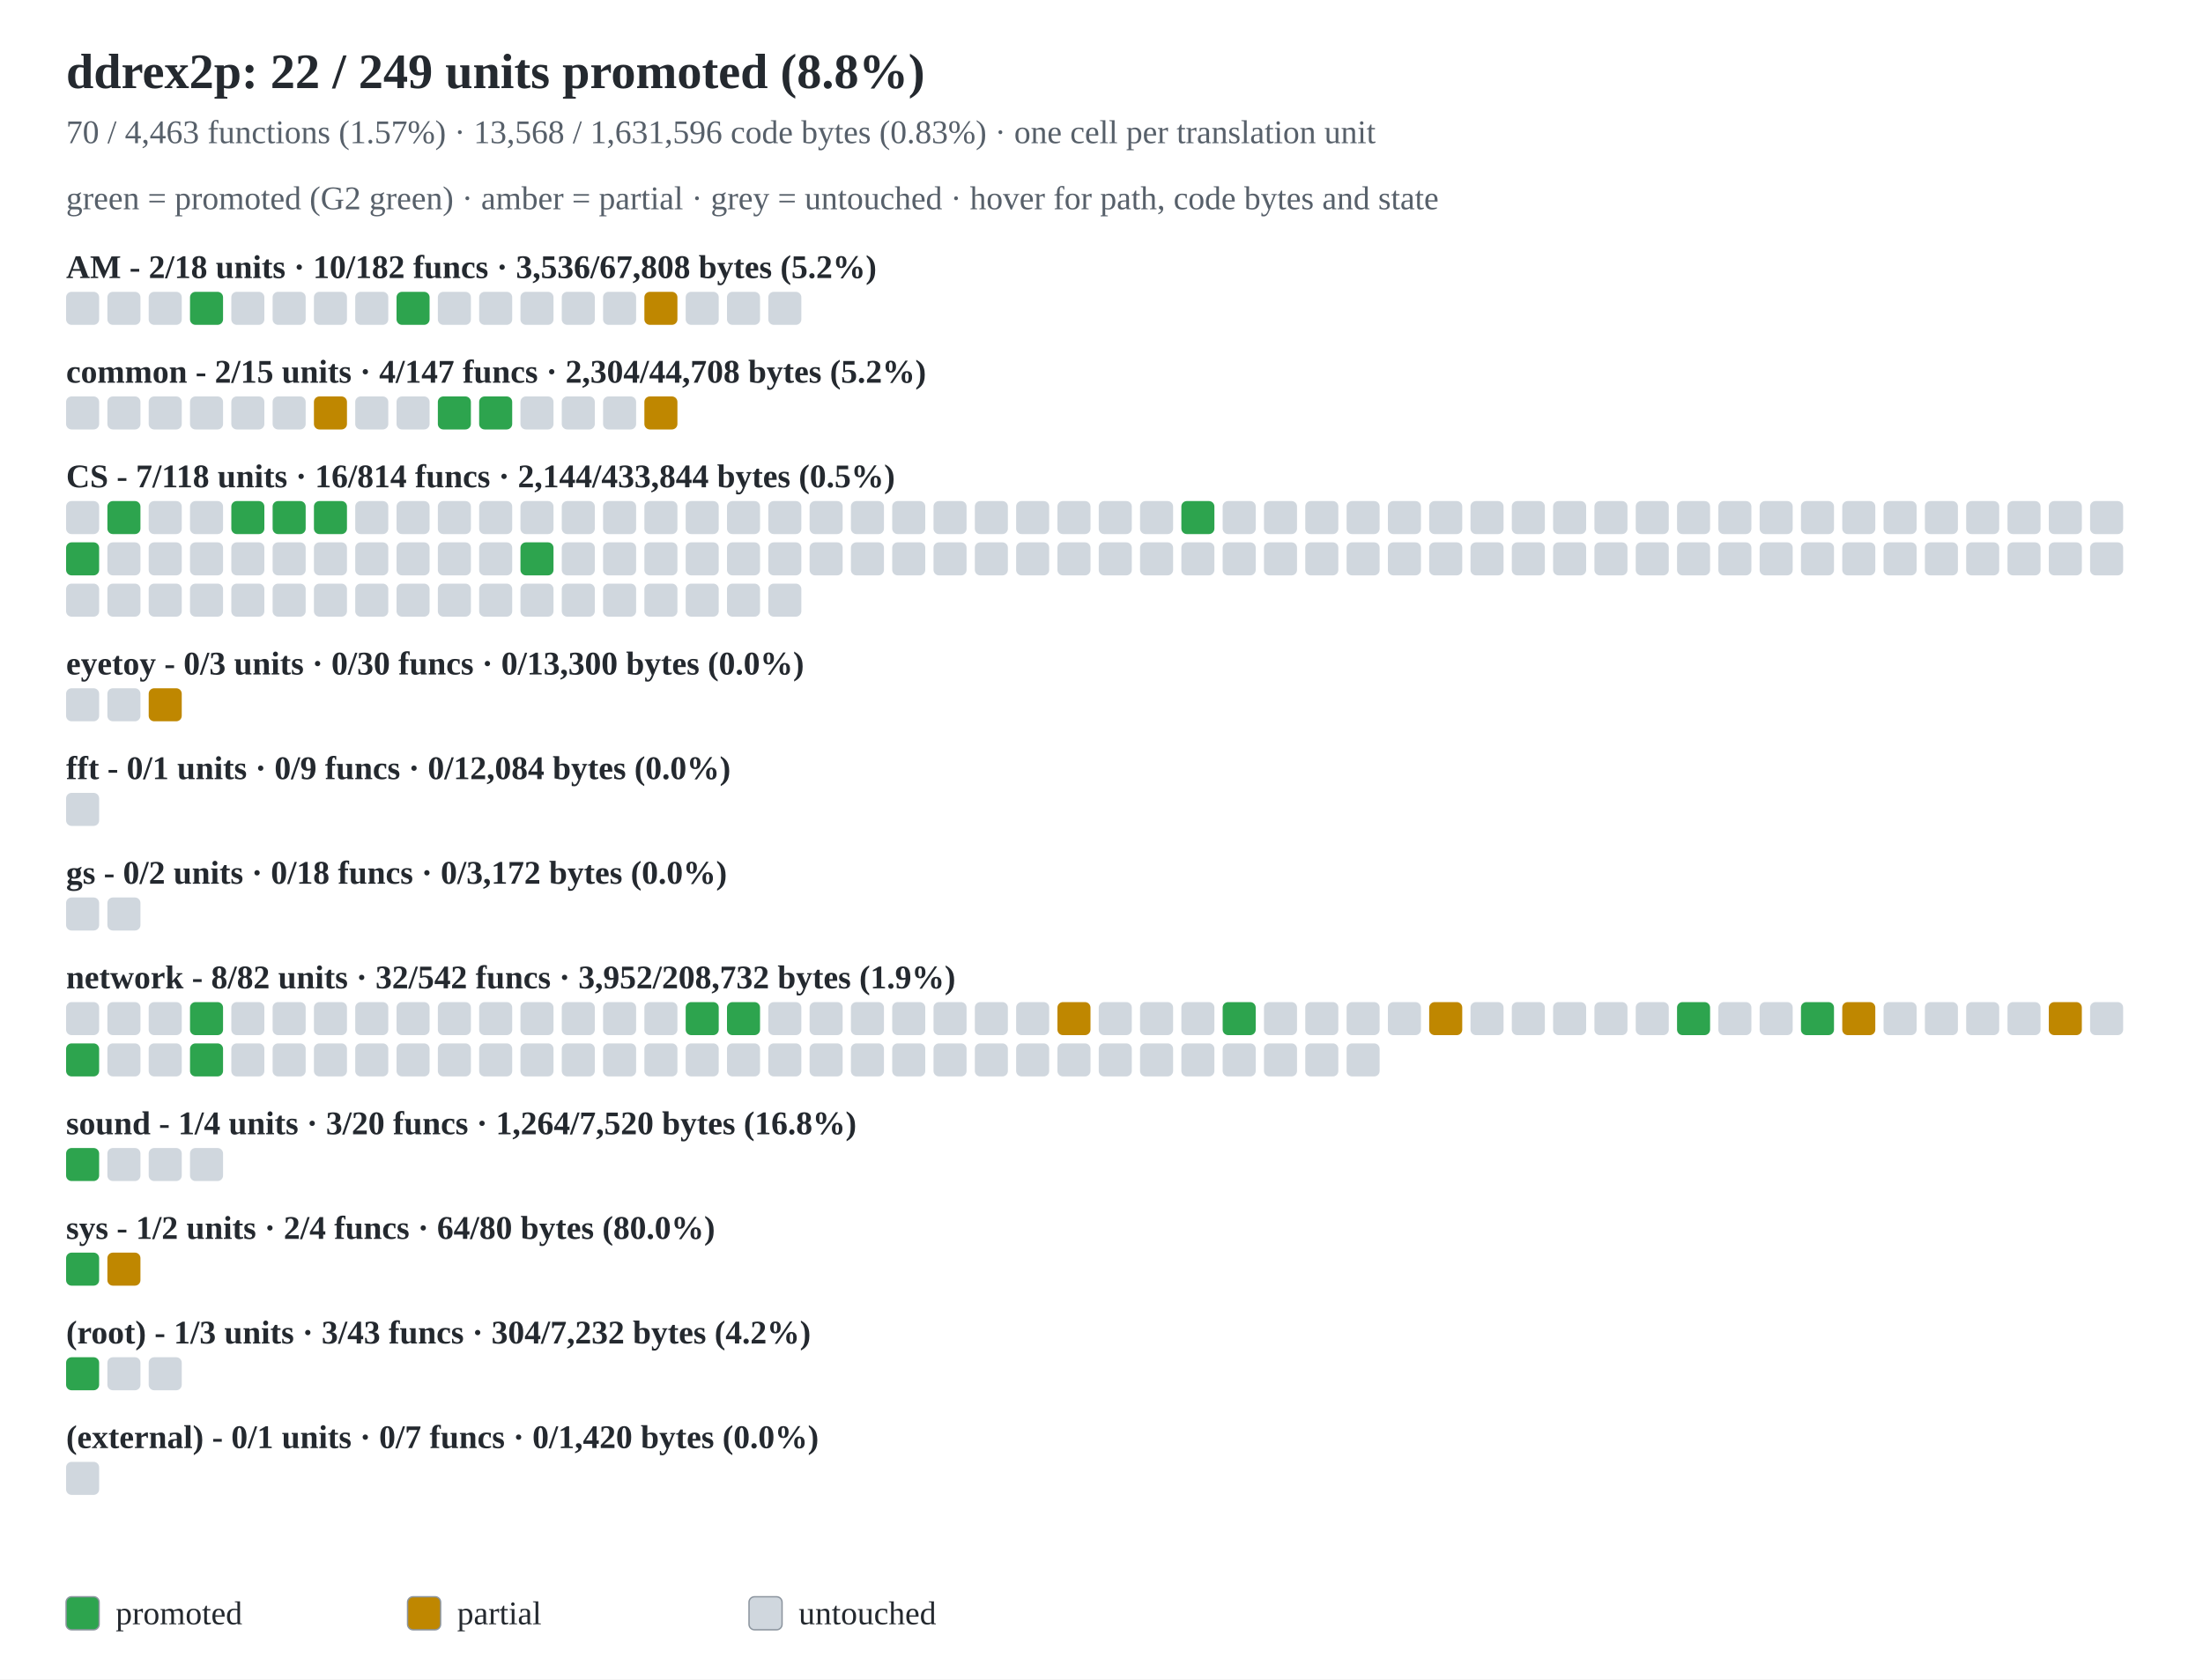
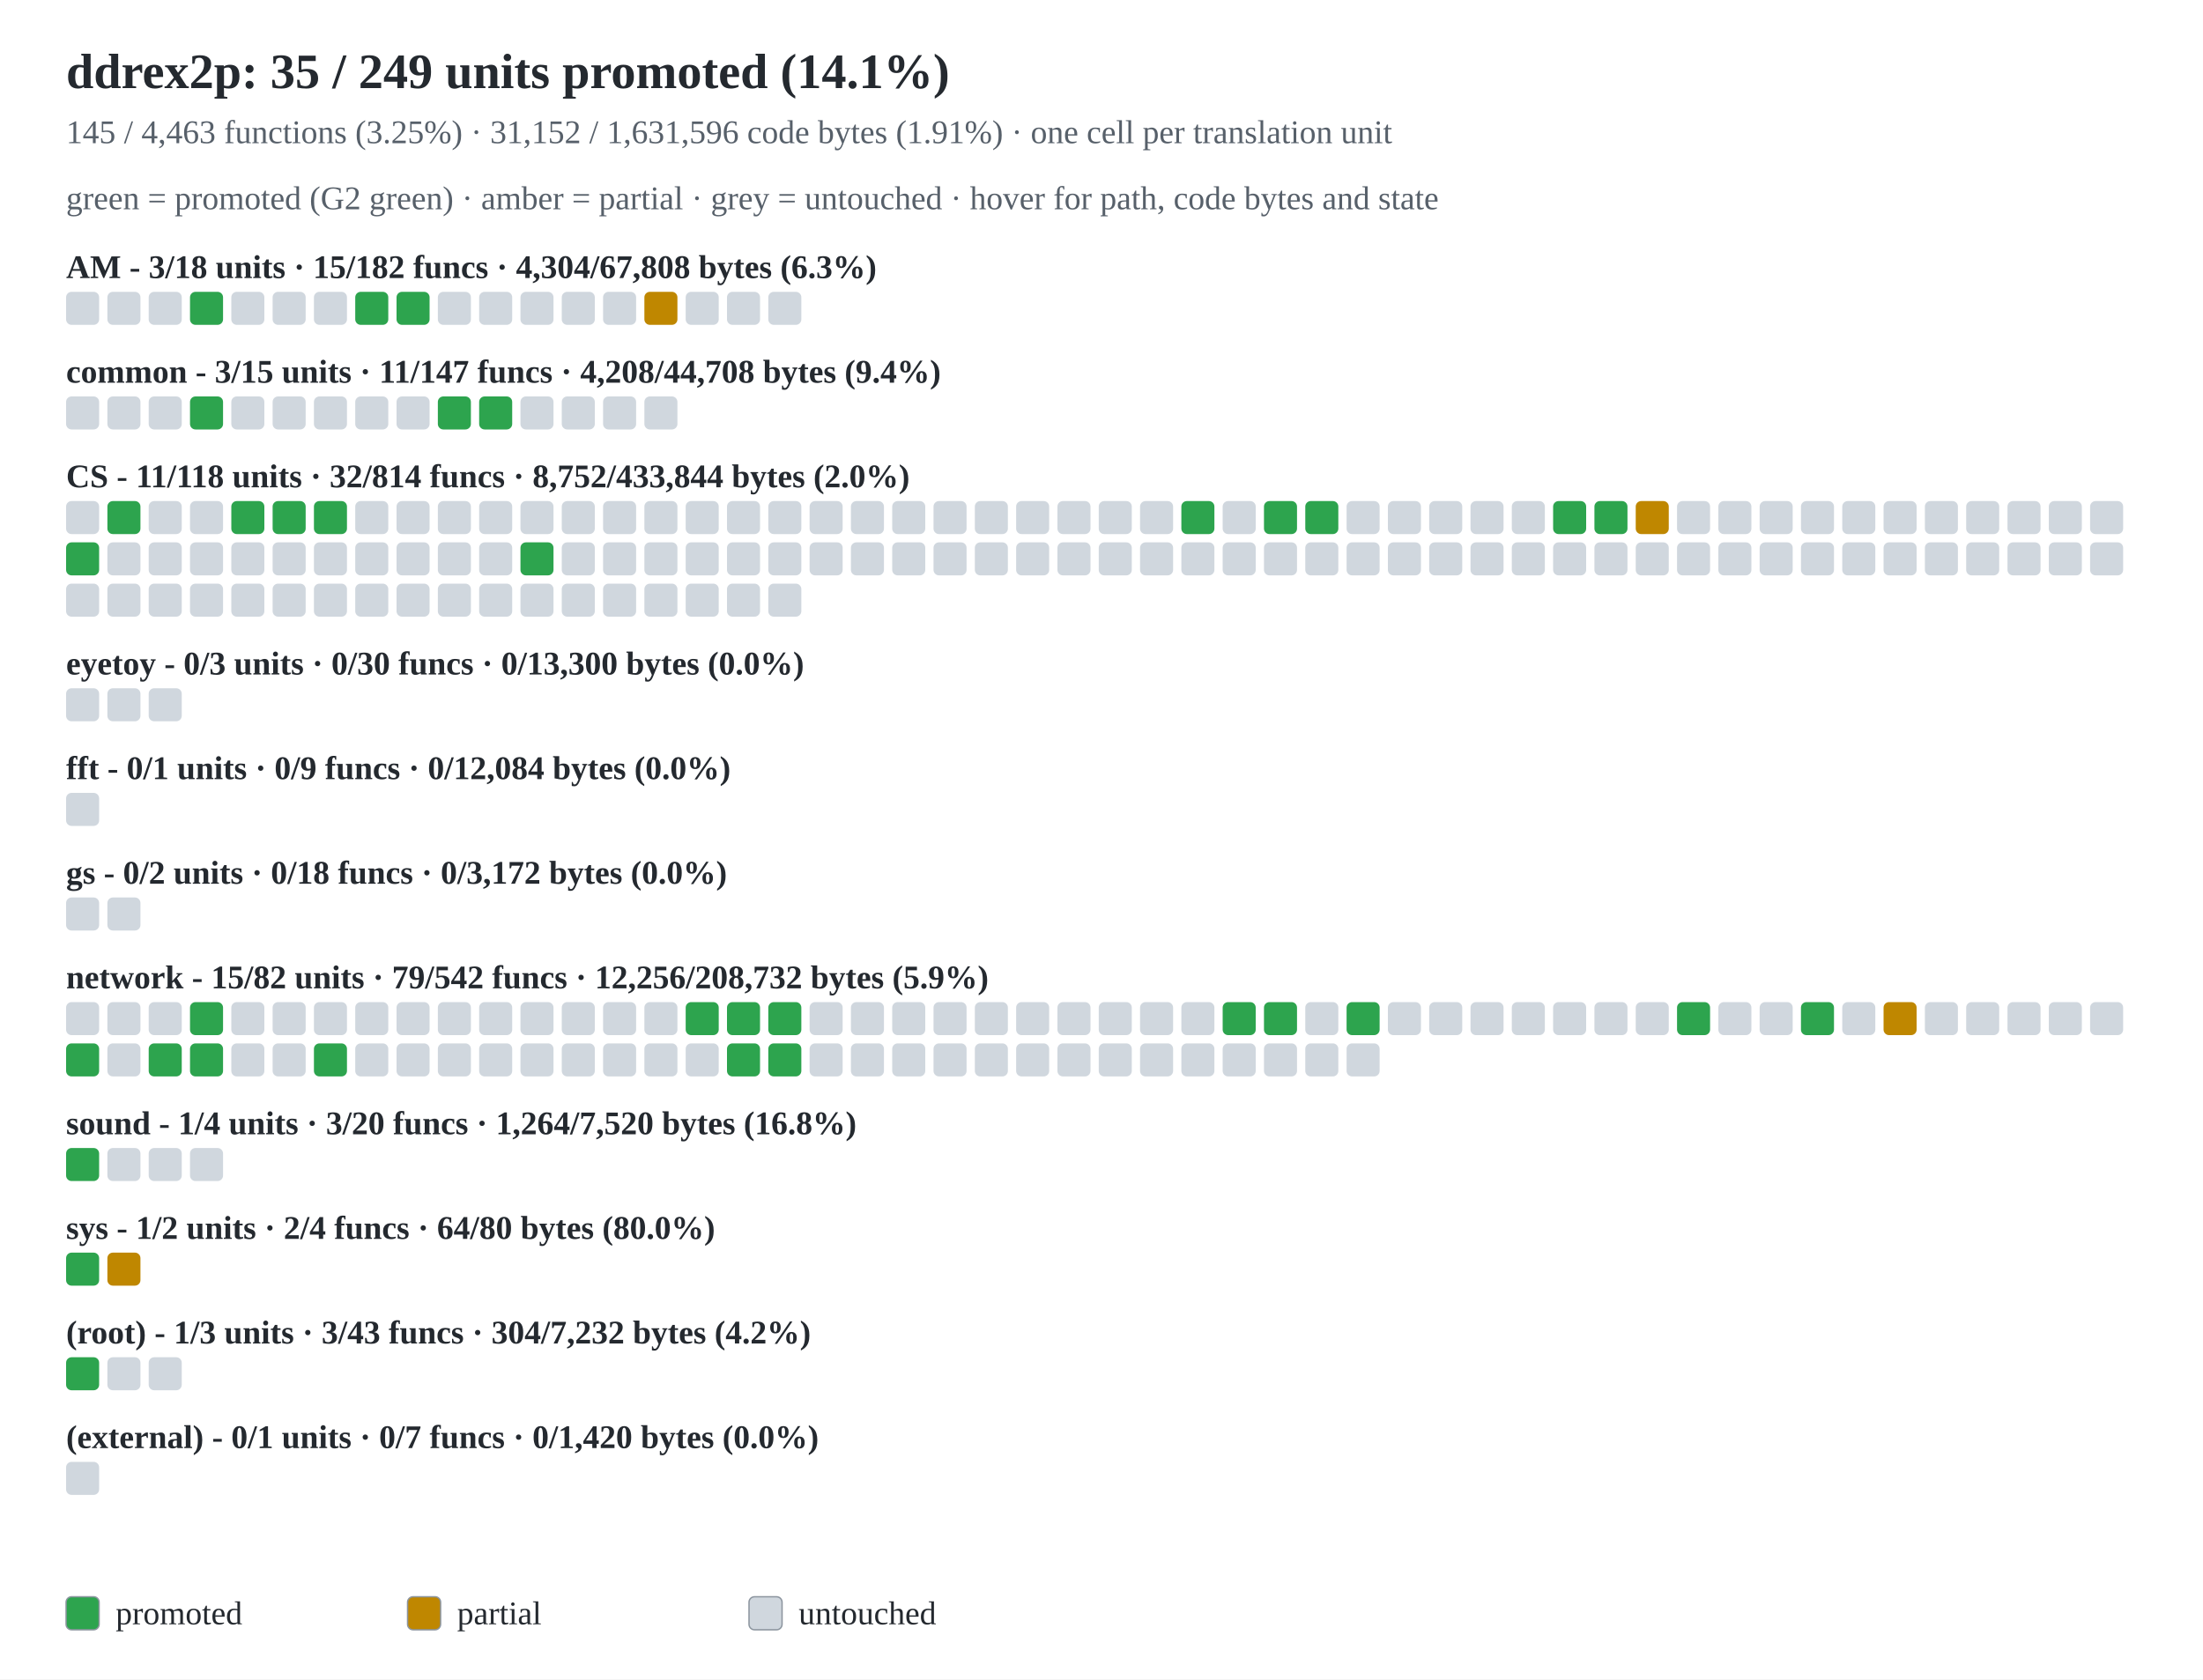
<svg xmlns="http://www.w3.org/2000/svg" width="800" height="610" viewBox="0 0 800 610" role="img" aria-label="ddrex2p translation unit heatmap">
  <rect width="800" height="610" fill="#ffffff" />
-   <text x="24" y="32" font-size="18" font-weight="600" fill="#24292f">ddrex2p: 22 / 249 units promoted (8.8%)</text>
-   <text x="24" y="52" font-size="12" fill="#57606a">70 / 4,463 functions (1.57%) · 13,568 / 1,631,596 code bytes (0.83%) · one cell per translation unit</text>
+   <text x="24" y="32" font-size="18" font-weight="600" fill="#24292f">ddrex2p: 35 / 249 units promoted (14.1%)</text>
+   <text x="24" y="52" font-size="12" fill="#57606a">145 / 4,463 functions (3.25%) · 31,152 / 1,631,596 code bytes (1.91%) · one cell per translation unit</text>
  <text x="24" y="76" font-size="12" fill="#57606a">green = promoted (G2 green) · amber = partial · grey = untouched · hover for path, code bytes and state</text>
  <g class="module" data-module="AM">
-     <text x="24" y="101" font-size="12" font-weight="600" fill="#24292f">AM - 2/18 units · 10/182 funcs · 3,536/67,808 bytes (5.2%)</text>
+     <text x="24" y="101" font-size="12" font-weight="600" fill="#24292f">AM - 3/18 units · 15/182 funcs · 4,304/67,808 bytes (6.3%)</text>
    <rect class="cell" data-state="untouched" x="24" y="106" width="12" height="12" rx="2" fill="#d0d7de" />
    <rect class="cell" data-state="untouched" x="39" y="106" width="12" height="12" rx="2" fill="#d0d7de" />
    <rect class="cell" data-state="untouched" x="54" y="106" width="12" height="12" rx="2" fill="#d0d7de" />
    <rect class="cell" data-state="promoted" x="69" y="106" width="12" height="12" rx="2" fill="#2da44e" />
    <rect class="cell" data-state="untouched" x="84" y="106" width="12" height="12" rx="2" fill="#d0d7de" />
    <rect class="cell" data-state="untouched" x="99" y="106" width="12" height="12" rx="2" fill="#d0d7de" />
    <rect class="cell" data-state="untouched" x="114" y="106" width="12" height="12" rx="2" fill="#d0d7de" />
-     <rect class="cell" data-state="untouched" x="129" y="106" width="12" height="12" rx="2" fill="#d0d7de" />
+     <rect class="cell" data-state="promoted" x="129" y="106" width="12" height="12" rx="2" fill="#2da44e" />
    <rect class="cell" data-state="promoted" x="144" y="106" width="12" height="12" rx="2" fill="#2da44e" />
    <rect class="cell" data-state="untouched" x="159" y="106" width="12" height="12" rx="2" fill="#d0d7de" />
    <rect class="cell" data-state="untouched" x="174" y="106" width="12" height="12" rx="2" fill="#d0d7de" />
    <rect class="cell" data-state="untouched" x="189" y="106" width="12" height="12" rx="2" fill="#d0d7de" />
    <rect class="cell" data-state="untouched" x="204" y="106" width="12" height="12" rx="2" fill="#d0d7de" />
    <rect class="cell" data-state="untouched" x="219" y="106" width="12" height="12" rx="2" fill="#d0d7de" />
    <rect class="cell" data-state="partial" x="234" y="106" width="12" height="12" rx="2" fill="#bf8700" />
    <rect class="cell" data-state="untouched" x="249" y="106" width="12" height="12" rx="2" fill="#d0d7de" />
    <rect class="cell" data-state="untouched" x="264" y="106" width="12" height="12" rx="2" fill="#d0d7de" />
    <rect class="cell" data-state="untouched" x="279" y="106" width="12" height="12" rx="2" fill="#d0d7de" />
  </g>
  <g class="module" data-module="common">
-     <text x="24" y="139" font-size="12" font-weight="600" fill="#24292f">common - 2/15 units · 4/147 funcs · 2,304/44,708 bytes (5.2%)</text>
+     <text x="24" y="139" font-size="12" font-weight="600" fill="#24292f">common - 3/15 units · 11/147 funcs · 4,208/44,708 bytes (9.4%)</text>
    <rect class="cell" data-state="untouched" x="24" y="144" width="12" height="12" rx="2" fill="#d0d7de" />
    <rect class="cell" data-state="untouched" x="39" y="144" width="12" height="12" rx="2" fill="#d0d7de" />
    <rect class="cell" data-state="untouched" x="54" y="144" width="12" height="12" rx="2" fill="#d0d7de" />
-     <rect class="cell" data-state="untouched" x="69" y="144" width="12" height="12" rx="2" fill="#d0d7de" />
+     <rect class="cell" data-state="promoted" x="69" y="144" width="12" height="12" rx="2" fill="#2da44e" />
    <rect class="cell" data-state="untouched" x="84" y="144" width="12" height="12" rx="2" fill="#d0d7de" />
    <rect class="cell" data-state="untouched" x="99" y="144" width="12" height="12" rx="2" fill="#d0d7de" />
-     <rect class="cell" data-state="partial" x="114" y="144" width="12" height="12" rx="2" fill="#bf8700" />
+     <rect class="cell" data-state="untouched" x="114" y="144" width="12" height="12" rx="2" fill="#d0d7de" />
    <rect class="cell" data-state="untouched" x="129" y="144" width="12" height="12" rx="2" fill="#d0d7de" />
    <rect class="cell" data-state="untouched" x="144" y="144" width="12" height="12" rx="2" fill="#d0d7de" />
    <rect class="cell" data-state="promoted" x="159" y="144" width="12" height="12" rx="2" fill="#2da44e" />
    <rect class="cell" data-state="promoted" x="174" y="144" width="12" height="12" rx="2" fill="#2da44e" />
    <rect class="cell" data-state="untouched" x="189" y="144" width="12" height="12" rx="2" fill="#d0d7de" />
    <rect class="cell" data-state="untouched" x="204" y="144" width="12" height="12" rx="2" fill="#d0d7de" />
    <rect class="cell" data-state="untouched" x="219" y="144" width="12" height="12" rx="2" fill="#d0d7de" />
-     <rect class="cell" data-state="partial" x="234" y="144" width="12" height="12" rx="2" fill="#bf8700" />
+     <rect class="cell" data-state="untouched" x="234" y="144" width="12" height="12" rx="2" fill="#d0d7de" />
  </g>
  <g class="module" data-module="CS">
-     <text x="24" y="177" font-size="12" font-weight="600" fill="#24292f">CS - 7/118 units · 16/814 funcs · 2,144/433,844 bytes (0.5%)</text>
+     <text x="24" y="177" font-size="12" font-weight="600" fill="#24292f">CS - 11/118 units · 32/814 funcs · 8,752/433,844 bytes (2.0%)</text>
    <rect class="cell" data-state="untouched" x="24" y="182" width="12" height="12" rx="2" fill="#d0d7de" />
    <rect class="cell" data-state="promoted" x="39" y="182" width="12" height="12" rx="2" fill="#2da44e" />
    <rect class="cell" data-state="untouched" x="54" y="182" width="12" height="12" rx="2" fill="#d0d7de" />
    <rect class="cell" data-state="untouched" x="69" y="182" width="12" height="12" rx="2" fill="#d0d7de" />
    <rect class="cell" data-state="promoted" x="84" y="182" width="12" height="12" rx="2" fill="#2da44e" />
    <rect class="cell" data-state="promoted" x="99" y="182" width="12" height="12" rx="2" fill="#2da44e" />
    <rect class="cell" data-state="promoted" x="114" y="182" width="12" height="12" rx="2" fill="#2da44e" />
    <rect class="cell" data-state="untouched" x="129" y="182" width="12" height="12" rx="2" fill="#d0d7de" />
    <rect class="cell" data-state="untouched" x="144" y="182" width="12" height="12" rx="2" fill="#d0d7de" />
    <rect class="cell" data-state="untouched" x="159" y="182" width="12" height="12" rx="2" fill="#d0d7de" />
    <rect class="cell" data-state="untouched" x="174" y="182" width="12" height="12" rx="2" fill="#d0d7de" />
    <rect class="cell" data-state="untouched" x="189" y="182" width="12" height="12" rx="2" fill="#d0d7de" />
    <rect class="cell" data-state="untouched" x="204" y="182" width="12" height="12" rx="2" fill="#d0d7de" />
    <rect class="cell" data-state="untouched" x="219" y="182" width="12" height="12" rx="2" fill="#d0d7de" />
    <rect class="cell" data-state="untouched" x="234" y="182" width="12" height="12" rx="2" fill="#d0d7de" />
    <rect class="cell" data-state="untouched" x="249" y="182" width="12" height="12" rx="2" fill="#d0d7de" />
    <rect class="cell" data-state="untouched" x="264" y="182" width="12" height="12" rx="2" fill="#d0d7de" />
    <rect class="cell" data-state="untouched" x="279" y="182" width="12" height="12" rx="2" fill="#d0d7de" />
    <rect class="cell" data-state="untouched" x="294" y="182" width="12" height="12" rx="2" fill="#d0d7de" />
    <rect class="cell" data-state="untouched" x="309" y="182" width="12" height="12" rx="2" fill="#d0d7de" />
    <rect class="cell" data-state="untouched" x="324" y="182" width="12" height="12" rx="2" fill="#d0d7de" />
    <rect class="cell" data-state="untouched" x="339" y="182" width="12" height="12" rx="2" fill="#d0d7de" />
    <rect class="cell" data-state="untouched" x="354" y="182" width="12" height="12" rx="2" fill="#d0d7de" />
    <rect class="cell" data-state="untouched" x="369" y="182" width="12" height="12" rx="2" fill="#d0d7de" />
    <rect class="cell" data-state="untouched" x="384" y="182" width="12" height="12" rx="2" fill="#d0d7de" />
    <rect class="cell" data-state="untouched" x="399" y="182" width="12" height="12" rx="2" fill="#d0d7de" />
    <rect class="cell" data-state="untouched" x="414" y="182" width="12" height="12" rx="2" fill="#d0d7de" />
    <rect class="cell" data-state="promoted" x="429" y="182" width="12" height="12" rx="2" fill="#2da44e" />
    <rect class="cell" data-state="untouched" x="444" y="182" width="12" height="12" rx="2" fill="#d0d7de" />
-     <rect class="cell" data-state="untouched" x="459" y="182" width="12" height="12" rx="2" fill="#d0d7de" />
-     <rect class="cell" data-state="untouched" x="474" y="182" width="12" height="12" rx="2" fill="#d0d7de" />
+     <rect class="cell" data-state="promoted" x="459" y="182" width="12" height="12" rx="2" fill="#2da44e" />
+     <rect class="cell" data-state="promoted" x="474" y="182" width="12" height="12" rx="2" fill="#2da44e" />
    <rect class="cell" data-state="untouched" x="489" y="182" width="12" height="12" rx="2" fill="#d0d7de" />
    <rect class="cell" data-state="untouched" x="504" y="182" width="12" height="12" rx="2" fill="#d0d7de" />
    <rect class="cell" data-state="untouched" x="519" y="182" width="12" height="12" rx="2" fill="#d0d7de" />
    <rect class="cell" data-state="untouched" x="534" y="182" width="12" height="12" rx="2" fill="#d0d7de" />
    <rect class="cell" data-state="untouched" x="549" y="182" width="12" height="12" rx="2" fill="#d0d7de" />
-     <rect class="cell" data-state="untouched" x="564" y="182" width="12" height="12" rx="2" fill="#d0d7de" />
-     <rect class="cell" data-state="untouched" x="579" y="182" width="12" height="12" rx="2" fill="#d0d7de" />
-     <rect class="cell" data-state="untouched" x="594" y="182" width="12" height="12" rx="2" fill="#d0d7de" />
+     <rect class="cell" data-state="promoted" x="564" y="182" width="12" height="12" rx="2" fill="#2da44e" />
+     <rect class="cell" data-state="promoted" x="579" y="182" width="12" height="12" rx="2" fill="#2da44e" />
+     <rect class="cell" data-state="partial" x="594" y="182" width="12" height="12" rx="2" fill="#bf8700" />
    <rect class="cell" data-state="untouched" x="609" y="182" width="12" height="12" rx="2" fill="#d0d7de" />
    <rect class="cell" data-state="untouched" x="624" y="182" width="12" height="12" rx="2" fill="#d0d7de" />
    <rect class="cell" data-state="untouched" x="639" y="182" width="12" height="12" rx="2" fill="#d0d7de" />
    <rect class="cell" data-state="untouched" x="654" y="182" width="12" height="12" rx="2" fill="#d0d7de" />
    <rect class="cell" data-state="untouched" x="669" y="182" width="12" height="12" rx="2" fill="#d0d7de" />
    <rect class="cell" data-state="untouched" x="684" y="182" width="12" height="12" rx="2" fill="#d0d7de" />
    <rect class="cell" data-state="untouched" x="699" y="182" width="12" height="12" rx="2" fill="#d0d7de" />
    <rect class="cell" data-state="untouched" x="714" y="182" width="12" height="12" rx="2" fill="#d0d7de" />
    <rect class="cell" data-state="untouched" x="729" y="182" width="12" height="12" rx="2" fill="#d0d7de" />
    <rect class="cell" data-state="untouched" x="744" y="182" width="12" height="12" rx="2" fill="#d0d7de" />
    <rect class="cell" data-state="untouched" x="759" y="182" width="12" height="12" rx="2" fill="#d0d7de" />
    <rect class="cell" data-state="promoted" x="24" y="197" width="12" height="12" rx="2" fill="#2da44e" />
    <rect class="cell" data-state="untouched" x="39" y="197" width="12" height="12" rx="2" fill="#d0d7de" />
    <rect class="cell" data-state="untouched" x="54" y="197" width="12" height="12" rx="2" fill="#d0d7de" />
    <rect class="cell" data-state="untouched" x="69" y="197" width="12" height="12" rx="2" fill="#d0d7de" />
    <rect class="cell" data-state="untouched" x="84" y="197" width="12" height="12" rx="2" fill="#d0d7de" />
    <rect class="cell" data-state="untouched" x="99" y="197" width="12" height="12" rx="2" fill="#d0d7de" />
    <rect class="cell" data-state="untouched" x="114" y="197" width="12" height="12" rx="2" fill="#d0d7de" />
    <rect class="cell" data-state="untouched" x="129" y="197" width="12" height="12" rx="2" fill="#d0d7de" />
    <rect class="cell" data-state="untouched" x="144" y="197" width="12" height="12" rx="2" fill="#d0d7de" />
    <rect class="cell" data-state="untouched" x="159" y="197" width="12" height="12" rx="2" fill="#d0d7de" />
    <rect class="cell" data-state="untouched" x="174" y="197" width="12" height="12" rx="2" fill="#d0d7de" />
    <rect class="cell" data-state="promoted" x="189" y="197" width="12" height="12" rx="2" fill="#2da44e" />
    <rect class="cell" data-state="untouched" x="204" y="197" width="12" height="12" rx="2" fill="#d0d7de" />
    <rect class="cell" data-state="untouched" x="219" y="197" width="12" height="12" rx="2" fill="#d0d7de" />
    <rect class="cell" data-state="untouched" x="234" y="197" width="12" height="12" rx="2" fill="#d0d7de" />
    <rect class="cell" data-state="untouched" x="249" y="197" width="12" height="12" rx="2" fill="#d0d7de" />
    <rect class="cell" data-state="untouched" x="264" y="197" width="12" height="12" rx="2" fill="#d0d7de" />
    <rect class="cell" data-state="untouched" x="279" y="197" width="12" height="12" rx="2" fill="#d0d7de" />
    <rect class="cell" data-state="untouched" x="294" y="197" width="12" height="12" rx="2" fill="#d0d7de" />
    <rect class="cell" data-state="untouched" x="309" y="197" width="12" height="12" rx="2" fill="#d0d7de" />
    <rect class="cell" data-state="untouched" x="324" y="197" width="12" height="12" rx="2" fill="#d0d7de" />
    <rect class="cell" data-state="untouched" x="339" y="197" width="12" height="12" rx="2" fill="#d0d7de" />
    <rect class="cell" data-state="untouched" x="354" y="197" width="12" height="12" rx="2" fill="#d0d7de" />
    <rect class="cell" data-state="untouched" x="369" y="197" width="12" height="12" rx="2" fill="#d0d7de" />
    <rect class="cell" data-state="untouched" x="384" y="197" width="12" height="12" rx="2" fill="#d0d7de" />
    <rect class="cell" data-state="untouched" x="399" y="197" width="12" height="12" rx="2" fill="#d0d7de" />
    <rect class="cell" data-state="untouched" x="414" y="197" width="12" height="12" rx="2" fill="#d0d7de" />
    <rect class="cell" data-state="untouched" x="429" y="197" width="12" height="12" rx="2" fill="#d0d7de" />
    <rect class="cell" data-state="untouched" x="444" y="197" width="12" height="12" rx="2" fill="#d0d7de" />
    <rect class="cell" data-state="untouched" x="459" y="197" width="12" height="12" rx="2" fill="#d0d7de" />
    <rect class="cell" data-state="untouched" x="474" y="197" width="12" height="12" rx="2" fill="#d0d7de" />
    <rect class="cell" data-state="untouched" x="489" y="197" width="12" height="12" rx="2" fill="#d0d7de" />
    <rect class="cell" data-state="untouched" x="504" y="197" width="12" height="12" rx="2" fill="#d0d7de" />
    <rect class="cell" data-state="untouched" x="519" y="197" width="12" height="12" rx="2" fill="#d0d7de" />
    <rect class="cell" data-state="untouched" x="534" y="197" width="12" height="12" rx="2" fill="#d0d7de" />
    <rect class="cell" data-state="untouched" x="549" y="197" width="12" height="12" rx="2" fill="#d0d7de" />
    <rect class="cell" data-state="untouched" x="564" y="197" width="12" height="12" rx="2" fill="#d0d7de" />
    <rect class="cell" data-state="untouched" x="579" y="197" width="12" height="12" rx="2" fill="#d0d7de" />
    <rect class="cell" data-state="untouched" x="594" y="197" width="12" height="12" rx="2" fill="#d0d7de" />
    <rect class="cell" data-state="untouched" x="609" y="197" width="12" height="12" rx="2" fill="#d0d7de" />
    <rect class="cell" data-state="untouched" x="624" y="197" width="12" height="12" rx="2" fill="#d0d7de" />
    <rect class="cell" data-state="untouched" x="639" y="197" width="12" height="12" rx="2" fill="#d0d7de" />
    <rect class="cell" data-state="untouched" x="654" y="197" width="12" height="12" rx="2" fill="#d0d7de" />
    <rect class="cell" data-state="untouched" x="669" y="197" width="12" height="12" rx="2" fill="#d0d7de" />
    <rect class="cell" data-state="untouched" x="684" y="197" width="12" height="12" rx="2" fill="#d0d7de" />
    <rect class="cell" data-state="untouched" x="699" y="197" width="12" height="12" rx="2" fill="#d0d7de" />
    <rect class="cell" data-state="untouched" x="714" y="197" width="12" height="12" rx="2" fill="#d0d7de" />
    <rect class="cell" data-state="untouched" x="729" y="197" width="12" height="12" rx="2" fill="#d0d7de" />
    <rect class="cell" data-state="untouched" x="744" y="197" width="12" height="12" rx="2" fill="#d0d7de" />
    <rect class="cell" data-state="untouched" x="759" y="197" width="12" height="12" rx="2" fill="#d0d7de" />
    <rect class="cell" data-state="untouched" x="24" y="212" width="12" height="12" rx="2" fill="#d0d7de" />
    <rect class="cell" data-state="untouched" x="39" y="212" width="12" height="12" rx="2" fill="#d0d7de" />
    <rect class="cell" data-state="untouched" x="54" y="212" width="12" height="12" rx="2" fill="#d0d7de" />
    <rect class="cell" data-state="untouched" x="69" y="212" width="12" height="12" rx="2" fill="#d0d7de" />
    <rect class="cell" data-state="untouched" x="84" y="212" width="12" height="12" rx="2" fill="#d0d7de" />
    <rect class="cell" data-state="untouched" x="99" y="212" width="12" height="12" rx="2" fill="#d0d7de" />
    <rect class="cell" data-state="untouched" x="114" y="212" width="12" height="12" rx="2" fill="#d0d7de" />
    <rect class="cell" data-state="untouched" x="129" y="212" width="12" height="12" rx="2" fill="#d0d7de" />
    <rect class="cell" data-state="untouched" x="144" y="212" width="12" height="12" rx="2" fill="#d0d7de" />
    <rect class="cell" data-state="untouched" x="159" y="212" width="12" height="12" rx="2" fill="#d0d7de" />
    <rect class="cell" data-state="untouched" x="174" y="212" width="12" height="12" rx="2" fill="#d0d7de" />
    <rect class="cell" data-state="untouched" x="189" y="212" width="12" height="12" rx="2" fill="#d0d7de" />
    <rect class="cell" data-state="untouched" x="204" y="212" width="12" height="12" rx="2" fill="#d0d7de" />
    <rect class="cell" data-state="untouched" x="219" y="212" width="12" height="12" rx="2" fill="#d0d7de" />
    <rect class="cell" data-state="untouched" x="234" y="212" width="12" height="12" rx="2" fill="#d0d7de" />
    <rect class="cell" data-state="untouched" x="249" y="212" width="12" height="12" rx="2" fill="#d0d7de" />
    <rect class="cell" data-state="untouched" x="264" y="212" width="12" height="12" rx="2" fill="#d0d7de" />
    <rect class="cell" data-state="untouched" x="279" y="212" width="12" height="12" rx="2" fill="#d0d7de" />
  </g>
  <g class="module" data-module="eyetoy">
    <text x="24" y="245" font-size="12" font-weight="600" fill="#24292f">eyetoy - 0/3 units · 0/30 funcs · 0/13,300 bytes (0.0%)</text>
    <rect class="cell" data-state="untouched" x="24" y="250" width="12" height="12" rx="2" fill="#d0d7de" />
    <rect class="cell" data-state="untouched" x="39" y="250" width="12" height="12" rx="2" fill="#d0d7de" />
-     <rect class="cell" data-state="partial" x="54" y="250" width="12" height="12" rx="2" fill="#bf8700" />
+     <rect class="cell" data-state="untouched" x="54" y="250" width="12" height="12" rx="2" fill="#d0d7de" />
  </g>
  <g class="module" data-module="fft">
    <text x="24" y="283" font-size="12" font-weight="600" fill="#24292f">fft - 0/1 units · 0/9 funcs · 0/12,084 bytes (0.0%)</text>
    <rect class="cell" data-state="untouched" x="24" y="288" width="12" height="12" rx="2" fill="#d0d7de" />
  </g>
  <g class="module" data-module="gs">
    <text x="24" y="321" font-size="12" font-weight="600" fill="#24292f">gs - 0/2 units · 0/18 funcs · 0/3,172 bytes (0.0%)</text>
    <rect class="cell" data-state="untouched" x="24" y="326" width="12" height="12" rx="2" fill="#d0d7de" />
    <rect class="cell" data-state="untouched" x="39" y="326" width="12" height="12" rx="2" fill="#d0d7de" />
  </g>
  <g class="module" data-module="network">
-     <text x="24" y="359" font-size="12" font-weight="600" fill="#24292f">network - 8/82 units · 32/542 funcs · 3,952/208,732 bytes (1.9%)</text>
+     <text x="24" y="359" font-size="12" font-weight="600" fill="#24292f">network - 15/82 units · 79/542 funcs · 12,256/208,732 bytes (5.9%)</text>
    <rect class="cell" data-state="untouched" x="24" y="364" width="12" height="12" rx="2" fill="#d0d7de" />
    <rect class="cell" data-state="untouched" x="39" y="364" width="12" height="12" rx="2" fill="#d0d7de" />
    <rect class="cell" data-state="untouched" x="54" y="364" width="12" height="12" rx="2" fill="#d0d7de" />
    <rect class="cell" data-state="promoted" x="69" y="364" width="12" height="12" rx="2" fill="#2da44e" />
    <rect class="cell" data-state="untouched" x="84" y="364" width="12" height="12" rx="2" fill="#d0d7de" />
    <rect class="cell" data-state="untouched" x="99" y="364" width="12" height="12" rx="2" fill="#d0d7de" />
    <rect class="cell" data-state="untouched" x="114" y="364" width="12" height="12" rx="2" fill="#d0d7de" />
    <rect class="cell" data-state="untouched" x="129" y="364" width="12" height="12" rx="2" fill="#d0d7de" />
    <rect class="cell" data-state="untouched" x="144" y="364" width="12" height="12" rx="2" fill="#d0d7de" />
    <rect class="cell" data-state="untouched" x="159" y="364" width="12" height="12" rx="2" fill="#d0d7de" />
    <rect class="cell" data-state="untouched" x="174" y="364" width="12" height="12" rx="2" fill="#d0d7de" />
    <rect class="cell" data-state="untouched" x="189" y="364" width="12" height="12" rx="2" fill="#d0d7de" />
    <rect class="cell" data-state="untouched" x="204" y="364" width="12" height="12" rx="2" fill="#d0d7de" />
    <rect class="cell" data-state="untouched" x="219" y="364" width="12" height="12" rx="2" fill="#d0d7de" />
    <rect class="cell" data-state="untouched" x="234" y="364" width="12" height="12" rx="2" fill="#d0d7de" />
    <rect class="cell" data-state="promoted" x="249" y="364" width="12" height="12" rx="2" fill="#2da44e" />
    <rect class="cell" data-state="promoted" x="264" y="364" width="12" height="12" rx="2" fill="#2da44e" />
-     <rect class="cell" data-state="untouched" x="279" y="364" width="12" height="12" rx="2" fill="#d0d7de" />
+     <rect class="cell" data-state="promoted" x="279" y="364" width="12" height="12" rx="2" fill="#2da44e" />
    <rect class="cell" data-state="untouched" x="294" y="364" width="12" height="12" rx="2" fill="#d0d7de" />
    <rect class="cell" data-state="untouched" x="309" y="364" width="12" height="12" rx="2" fill="#d0d7de" />
    <rect class="cell" data-state="untouched" x="324" y="364" width="12" height="12" rx="2" fill="#d0d7de" />
    <rect class="cell" data-state="untouched" x="339" y="364" width="12" height="12" rx="2" fill="#d0d7de" />
    <rect class="cell" data-state="untouched" x="354" y="364" width="12" height="12" rx="2" fill="#d0d7de" />
    <rect class="cell" data-state="untouched" x="369" y="364" width="12" height="12" rx="2" fill="#d0d7de" />
-     <rect class="cell" data-state="partial" x="384" y="364" width="12" height="12" rx="2" fill="#bf8700" />
+     <rect class="cell" data-state="untouched" x="384" y="364" width="12" height="12" rx="2" fill="#d0d7de" />
    <rect class="cell" data-state="untouched" x="399" y="364" width="12" height="12" rx="2" fill="#d0d7de" />
    <rect class="cell" data-state="untouched" x="414" y="364" width="12" height="12" rx="2" fill="#d0d7de" />
    <rect class="cell" data-state="untouched" x="429" y="364" width="12" height="12" rx="2" fill="#d0d7de" />
    <rect class="cell" data-state="promoted" x="444" y="364" width="12" height="12" rx="2" fill="#2da44e" />
-     <rect class="cell" data-state="untouched" x="459" y="364" width="12" height="12" rx="2" fill="#d0d7de" />
+     <rect class="cell" data-state="promoted" x="459" y="364" width="12" height="12" rx="2" fill="#2da44e" />
    <rect class="cell" data-state="untouched" x="474" y="364" width="12" height="12" rx="2" fill="#d0d7de" />
-     <rect class="cell" data-state="untouched" x="489" y="364" width="12" height="12" rx="2" fill="#d0d7de" />
+     <rect class="cell" data-state="promoted" x="489" y="364" width="12" height="12" rx="2" fill="#2da44e" />
    <rect class="cell" data-state="untouched" x="504" y="364" width="12" height="12" rx="2" fill="#d0d7de" />
-     <rect class="cell" data-state="partial" x="519" y="364" width="12" height="12" rx="2" fill="#bf8700" />
+     <rect class="cell" data-state="untouched" x="519" y="364" width="12" height="12" rx="2" fill="#d0d7de" />
    <rect class="cell" data-state="untouched" x="534" y="364" width="12" height="12" rx="2" fill="#d0d7de" />
    <rect class="cell" data-state="untouched" x="549" y="364" width="12" height="12" rx="2" fill="#d0d7de" />
    <rect class="cell" data-state="untouched" x="564" y="364" width="12" height="12" rx="2" fill="#d0d7de" />
    <rect class="cell" data-state="untouched" x="579" y="364" width="12" height="12" rx="2" fill="#d0d7de" />
    <rect class="cell" data-state="untouched" x="594" y="364" width="12" height="12" rx="2" fill="#d0d7de" />
    <rect class="cell" data-state="promoted" x="609" y="364" width="12" height="12" rx="2" fill="#2da44e" />
    <rect class="cell" data-state="untouched" x="624" y="364" width="12" height="12" rx="2" fill="#d0d7de" />
    <rect class="cell" data-state="untouched" x="639" y="364" width="12" height="12" rx="2" fill="#d0d7de" />
    <rect class="cell" data-state="promoted" x="654" y="364" width="12" height="12" rx="2" fill="#2da44e" />
-     <rect class="cell" data-state="partial" x="669" y="364" width="12" height="12" rx="2" fill="#bf8700" />
-     <rect class="cell" data-state="untouched" x="684" y="364" width="12" height="12" rx="2" fill="#d0d7de" />
+     <rect class="cell" data-state="untouched" x="669" y="364" width="12" height="12" rx="2" fill="#d0d7de" />
+     <rect class="cell" data-state="partial" x="684" y="364" width="12" height="12" rx="2" fill="#bf8700" />
    <rect class="cell" data-state="untouched" x="699" y="364" width="12" height="12" rx="2" fill="#d0d7de" />
    <rect class="cell" data-state="untouched" x="714" y="364" width="12" height="12" rx="2" fill="#d0d7de" />
    <rect class="cell" data-state="untouched" x="729" y="364" width="12" height="12" rx="2" fill="#d0d7de" />
-     <rect class="cell" data-state="partial" x="744" y="364" width="12" height="12" rx="2" fill="#bf8700" />
+     <rect class="cell" data-state="untouched" x="744" y="364" width="12" height="12" rx="2" fill="#d0d7de" />
    <rect class="cell" data-state="untouched" x="759" y="364" width="12" height="12" rx="2" fill="#d0d7de" />
    <rect class="cell" data-state="promoted" x="24" y="379" width="12" height="12" rx="2" fill="#2da44e" />
    <rect class="cell" data-state="untouched" x="39" y="379" width="12" height="12" rx="2" fill="#d0d7de" />
-     <rect class="cell" data-state="untouched" x="54" y="379" width="12" height="12" rx="2" fill="#d0d7de" />
+     <rect class="cell" data-state="promoted" x="54" y="379" width="12" height="12" rx="2" fill="#2da44e" />
    <rect class="cell" data-state="promoted" x="69" y="379" width="12" height="12" rx="2" fill="#2da44e" />
    <rect class="cell" data-state="untouched" x="84" y="379" width="12" height="12" rx="2" fill="#d0d7de" />
    <rect class="cell" data-state="untouched" x="99" y="379" width="12" height="12" rx="2" fill="#d0d7de" />
-     <rect class="cell" data-state="untouched" x="114" y="379" width="12" height="12" rx="2" fill="#d0d7de" />
+     <rect class="cell" data-state="promoted" x="114" y="379" width="12" height="12" rx="2" fill="#2da44e" />
    <rect class="cell" data-state="untouched" x="129" y="379" width="12" height="12" rx="2" fill="#d0d7de" />
    <rect class="cell" data-state="untouched" x="144" y="379" width="12" height="12" rx="2" fill="#d0d7de" />
    <rect class="cell" data-state="untouched" x="159" y="379" width="12" height="12" rx="2" fill="#d0d7de" />
    <rect class="cell" data-state="untouched" x="174" y="379" width="12" height="12" rx="2" fill="#d0d7de" />
    <rect class="cell" data-state="untouched" x="189" y="379" width="12" height="12" rx="2" fill="#d0d7de" />
    <rect class="cell" data-state="untouched" x="204" y="379" width="12" height="12" rx="2" fill="#d0d7de" />
    <rect class="cell" data-state="untouched" x="219" y="379" width="12" height="12" rx="2" fill="#d0d7de" />
    <rect class="cell" data-state="untouched" x="234" y="379" width="12" height="12" rx="2" fill="#d0d7de" />
    <rect class="cell" data-state="untouched" x="249" y="379" width="12" height="12" rx="2" fill="#d0d7de" />
-     <rect class="cell" data-state="untouched" x="264" y="379" width="12" height="12" rx="2" fill="#d0d7de" />
-     <rect class="cell" data-state="untouched" x="279" y="379" width="12" height="12" rx="2" fill="#d0d7de" />
+     <rect class="cell" data-state="promoted" x="264" y="379" width="12" height="12" rx="2" fill="#2da44e" />
+     <rect class="cell" data-state="promoted" x="279" y="379" width="12" height="12" rx="2" fill="#2da44e" />
    <rect class="cell" data-state="untouched" x="294" y="379" width="12" height="12" rx="2" fill="#d0d7de" />
    <rect class="cell" data-state="untouched" x="309" y="379" width="12" height="12" rx="2" fill="#d0d7de" />
    <rect class="cell" data-state="untouched" x="324" y="379" width="12" height="12" rx="2" fill="#d0d7de" />
    <rect class="cell" data-state="untouched" x="339" y="379" width="12" height="12" rx="2" fill="#d0d7de" />
    <rect class="cell" data-state="untouched" x="354" y="379" width="12" height="12" rx="2" fill="#d0d7de" />
    <rect class="cell" data-state="untouched" x="369" y="379" width="12" height="12" rx="2" fill="#d0d7de" />
    <rect class="cell" data-state="untouched" x="384" y="379" width="12" height="12" rx="2" fill="#d0d7de" />
    <rect class="cell" data-state="untouched" x="399" y="379" width="12" height="12" rx="2" fill="#d0d7de" />
    <rect class="cell" data-state="untouched" x="414" y="379" width="12" height="12" rx="2" fill="#d0d7de" />
    <rect class="cell" data-state="untouched" x="429" y="379" width="12" height="12" rx="2" fill="#d0d7de" />
    <rect class="cell" data-state="untouched" x="444" y="379" width="12" height="12" rx="2" fill="#d0d7de" />
    <rect class="cell" data-state="untouched" x="459" y="379" width="12" height="12" rx="2" fill="#d0d7de" />
    <rect class="cell" data-state="untouched" x="474" y="379" width="12" height="12" rx="2" fill="#d0d7de" />
    <rect class="cell" data-state="untouched" x="489" y="379" width="12" height="12" rx="2" fill="#d0d7de" />
  </g>
  <g class="module" data-module="sound">
    <text x="24" y="412" font-size="12" font-weight="600" fill="#24292f">sound - 1/4 units · 3/20 funcs · 1,264/7,520 bytes (16.8%)</text>
    <rect class="cell" data-state="promoted" x="24" y="417" width="12" height="12" rx="2" fill="#2da44e" />
    <rect class="cell" data-state="untouched" x="39" y="417" width="12" height="12" rx="2" fill="#d0d7de" />
    <rect class="cell" data-state="untouched" x="54" y="417" width="12" height="12" rx="2" fill="#d0d7de" />
    <rect class="cell" data-state="untouched" x="69" y="417" width="12" height="12" rx="2" fill="#d0d7de" />
  </g>
  <g class="module" data-module="sys">
    <text x="24" y="450" font-size="12" font-weight="600" fill="#24292f">sys - 1/2 units · 2/4 funcs · 64/80 bytes (80.0%)</text>
    <rect class="cell" data-state="promoted" x="24" y="455" width="12" height="12" rx="2" fill="#2da44e" />
    <rect class="cell" data-state="partial" x="39" y="455" width="12" height="12" rx="2" fill="#bf8700" />
  </g>
  <g class="module" data-module="(root)">
    <text x="24" y="488" font-size="12" font-weight="600" fill="#24292f">(root) - 1/3 units · 3/43 funcs · 304/7,232 bytes (4.2%)</text>
    <rect class="cell" data-state="promoted" x="24" y="493" width="12" height="12" rx="2" fill="#2da44e" />
    <rect class="cell" data-state="untouched" x="39" y="493" width="12" height="12" rx="2" fill="#d0d7de" />
    <rect class="cell" data-state="untouched" x="54" y="493" width="12" height="12" rx="2" fill="#d0d7de" />
  </g>
  <g class="module" data-module="(external)">
    <text x="24" y="526" font-size="12" font-weight="600" fill="#24292f">(external) - 0/1 units · 0/7 funcs · 0/1,420 bytes (0.0%)</text>
    <rect class="cell" data-state="untouched" x="24" y="531" width="12" height="12" rx="2" fill="#d0d7de" />
  </g>
  <g transform="translate(0 580)" class="legend">
    <rect x="24" y="0" width="12" height="12" rx="2" fill="#2da44e" stroke="#8c959f" stroke-width="0.5" />
    <text x="42" y="10" font-size="12" fill="#24292f">promoted</text>
    <rect x="148" y="0" width="12" height="12" rx="2" fill="#bf8700" stroke="#8c959f" stroke-width="0.5" />
    <text x="166" y="10" font-size="12" fill="#24292f">partial</text>
    <rect x="272" y="0" width="12" height="12" rx="2" fill="#d0d7de" stroke="#8c959f" stroke-width="0.5" />
    <text x="290" y="10" font-size="12" fill="#24292f">untouched</text>
  </g>
</svg>
